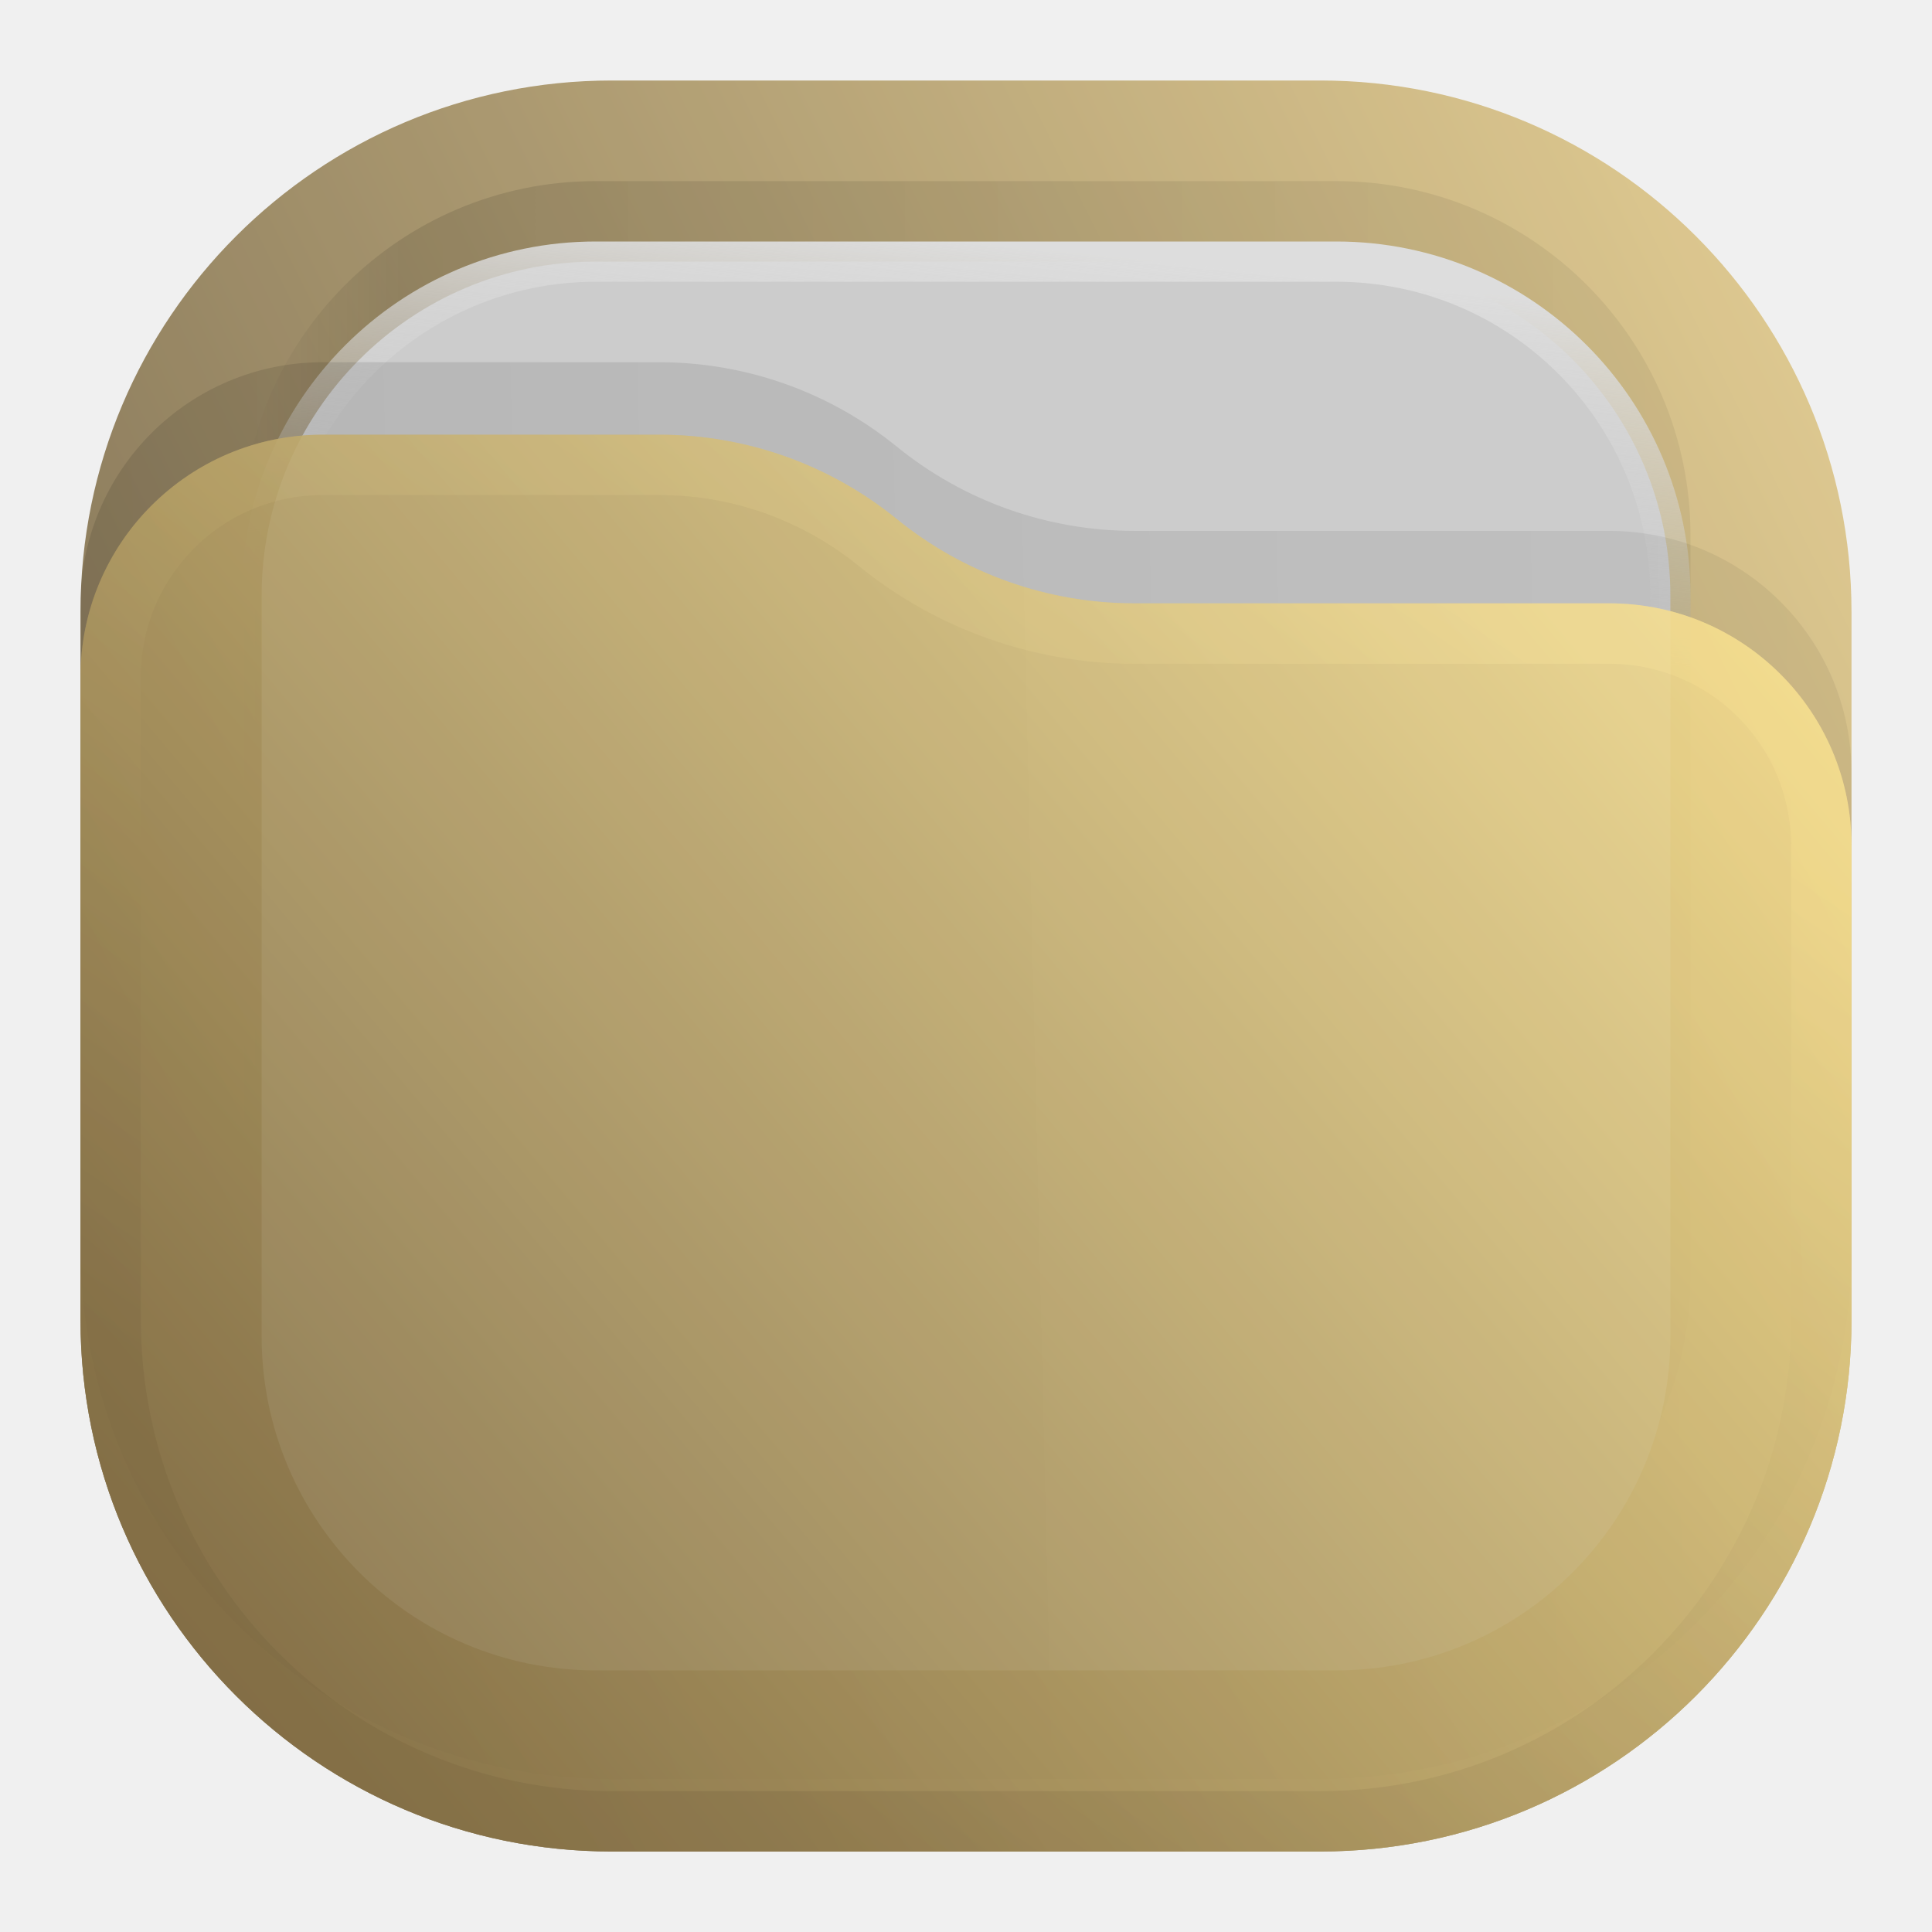
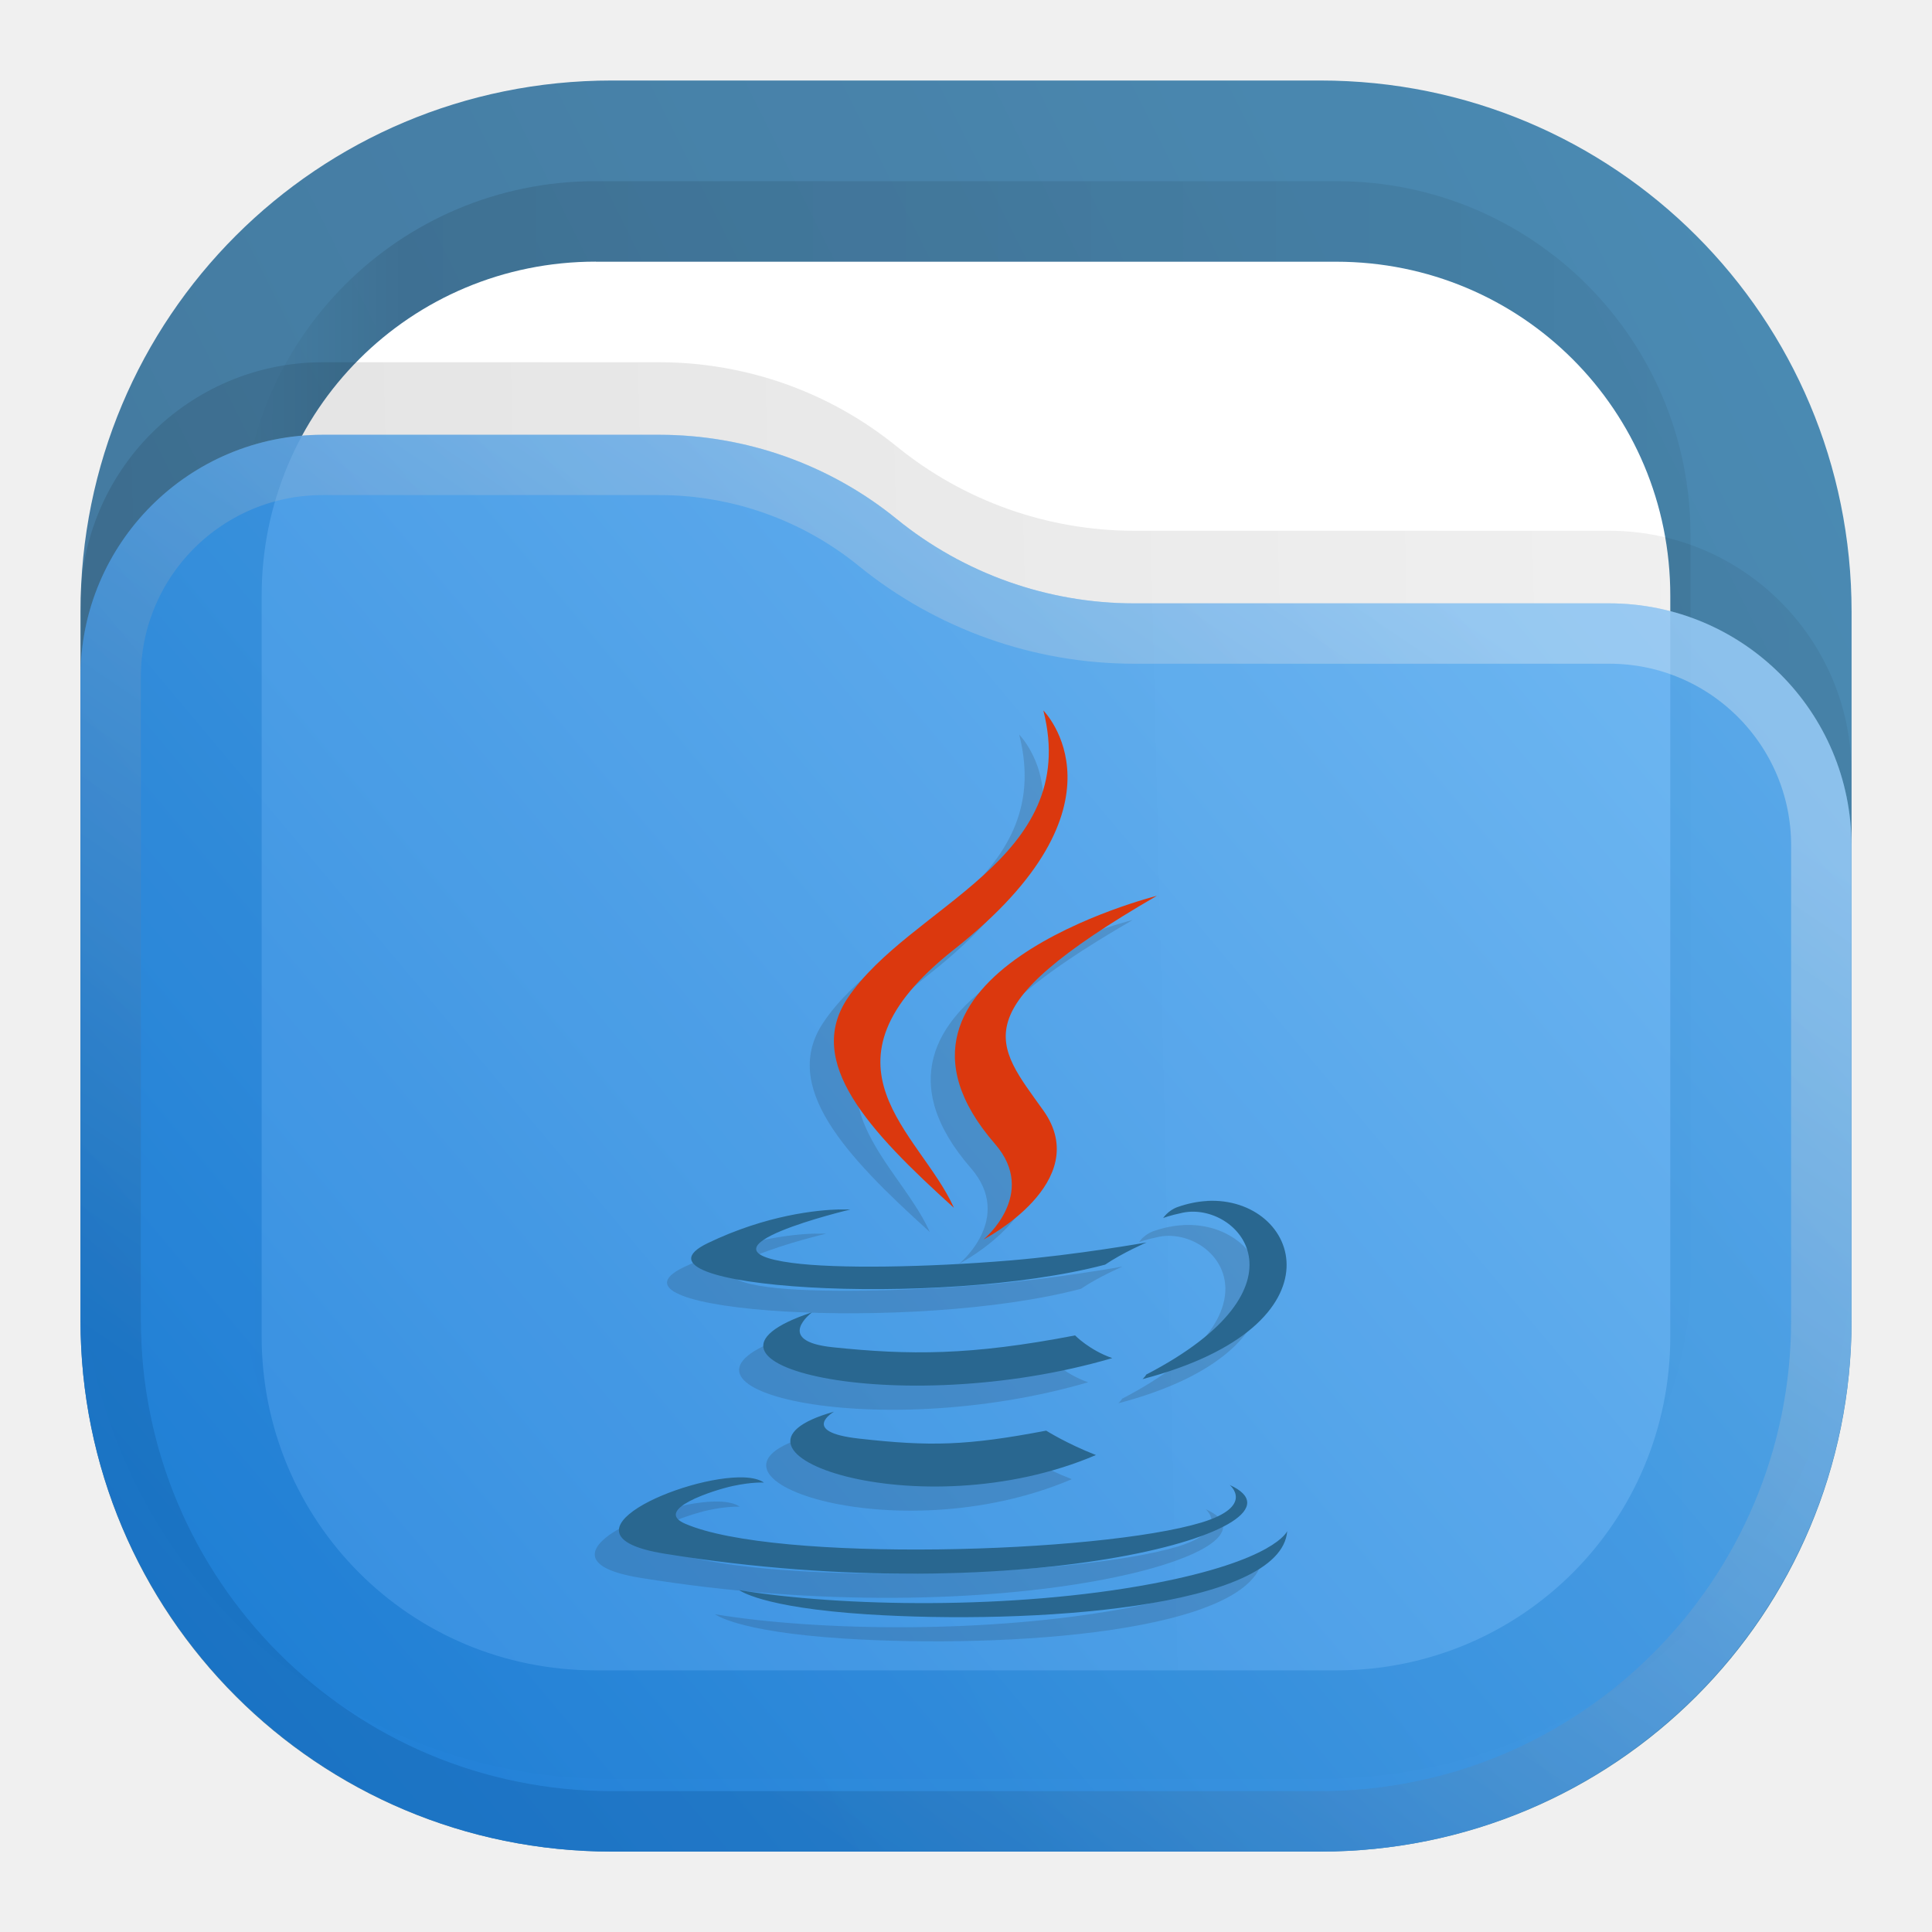
- <svg xmlns="http://www.w3.org/2000/svg" xml:space="preserve" id="svg18" width="24" height="24" fill="none" version="1.1">
-   <rect id="rect1" width="22" height="22" x="1" y="1" fill="url(#paint0_linear_211_262)" opacity=".813" rx="6.6" />
-   <rect id="rect2" width="18" height="18" x="3" y="2.25" fill="url(#paint1_linear_211_262)" fill-opacity=".875" opacity=".125" rx="4.4" />
-   <rect id="rect3" width="17.5" height="17.5" x="3.25" y="3.25" fill="#CCC" stroke="url(#paint2_linear_211_262)" stroke-width=".5" rx="4.15" />
-   <path id="path3" fill="url(#paint3_linear_211_262)" fill-opacity=".875" d="M1 7.508A3.008 3.008 0 0 1 4.008 4.5H8.19c1.075 0 2.117.37 2.95 1.048a4.678 4.678 0 0 0 2.95 1.047h5.902A3.008 3.008 0 0 1 23 9.603V15.5a6.6 6.6 0 0 1-6.6 6.6H7.6A6.6 6.6 0 0 1 1 15.5V7.508Z" opacity=".125" />
-   <g id="g5" opacity=".875">
-     <path id="path4" fill="url(#paint4_linear_211_262)" d="M1 8.408A3.008 3.008 0 0 1 4.008 5.4H8.19c1.075 0 2.117.37 2.95 1.048a4.678 4.678 0 0 0 2.95 1.047h5.902A3.008 3.008 0 0 1 23 10.503V16.4a6.6 6.6 0 0 1-6.6 6.6H7.6A6.6 6.6 0 0 1 1 16.4V8.408Z" />
-     <path id="path5" stroke="url(#paint5_linear_211_262)" stroke-linejoin="round" stroke-opacity=".375" stroke-width=".75" d="M22.625 10.503V16.4a6.225 6.225 0 0 1-6.225 6.225H7.6A6.225 6.225 0 0 1 1.375 16.4V8.408a2.633 2.633 0 0 1 2.633-2.633H8.19c.989 0 1.947.34 2.714.964a5.053 5.053 0 0 0 3.187 1.131h5.901a2.633 2.633 0 0 1 2.633 2.633Z" />
-   </g>
+ <svg xmlns="http://www.w3.org/2000/svg" xmlns:xlink="http://www.w3.org/1999/xlink" xml:space="preserve" id="svg18" width="24" height="24" fill="none" version="1.1">
  <defs id="defs18">
    <linearGradient id="paint0_linear_211_262" x1="23" x2="1" y1="1" y2="12" gradientUnits="userSpaceOnUse">
      <stop id="stop6" stop-color="#E3C880" />
      <stop id="stop7" offset="1" stop-color="#6F5C38" />
    </linearGradient>
    <linearGradient id="paint1_linear_211_262" x1="21" x2="3" y1="4" y2="4" gradientUnits="userSpaceOnUse">
      <stop id="stop8" stop-opacity=".5" />
      <stop id="stop9" offset=".89" />
      <stop id="stop10" offset="1" stop-opacity="0" />
    </linearGradient>
    <linearGradient id="paint2_linear_211_262" x1="12" x2="11.5" y1="3" y2="8" gradientUnits="userSpaceOnUse">
      <stop id="stop11" stop-color="#DDD" />
      <stop id="stop12" offset="1" stop-color="#CCC" stop-opacity="0" />
    </linearGradient>
    <linearGradient id="paint3_linear_211_262" x1="23" x2="1.012" y1="9" y2="9.521" gradientUnits="userSpaceOnUse">
      <stop id="stop13" stop-opacity=".5" />
      <stop id="stop14" offset="1" />
    </linearGradient>
    <linearGradient id="paint4_linear_211_262" x1="23" x2="1.429" y1="5.4" y2="23.512" gradientUnits="userSpaceOnUse">
      <stop id="stop15" stop-color="#FFE795" />
      <stop id="stop16" offset="1" stop-color="#7A653E" />
    </linearGradient>
    <linearGradient id="paint5_linear_211_262" x1="15" x2="5.5" y1="5.5" y2="19.5" gradientUnits="userSpaceOnUse">
      <stop id="stop17" stop-color="#FFE795" />
      <stop id="stop18" offset="1" stop-color="#7A653E" />
    </linearGradient>
    <clipPath id="clipPath18" clipPathUnits="userSpaceOnUse" />
    <clipPath id="clipPath19" clipPathUnits="userSpaceOnUse" />
    <clipPath id="clipPath20" clipPathUnits="userSpaceOnUse" />
    <clipPath id="clipPath21" clipPathUnits="userSpaceOnUse" />
    <clipPath id="clipPath22" clipPathUnits="userSpaceOnUse" />
    <path id="SVGID_1_" d="M124.12 110.1h934.48v611.52H124.12z" />
    <defs id="defs1">
      <path id="rect18" d="M124.12 110.1h934.48v611.52H124.12z" />
    </defs>
+     <linearGradient xlink:href="#linearGradient2" id="linearGradient27" gradientUnits="userSpaceOnUse" gradientTransform="translate(0,-1.66e-4)" x1="23" y1="1" x2="1" y2="12" spreadMethod="pad" />
+     <linearGradient x1="23" y1="1" x2="1" y2="12" gradientUnits="userSpaceOnUse" gradientTransform="scale(0.75)" spreadMethod="pad" id="linearGradient2">
+       <stop style="stop-opacity:1;stop-color:#2675a7" offset="0" id="stop1-9" />
+       <stop style="stop-opacity:1;stop-color:#1d5e8c" offset="1" id="stop2-8" />
+     </linearGradient>
+     <linearGradient xlink:href="#linearGradient8" id="linearGradient28" gradientUnits="userSpaceOnUse" gradientTransform="scale(0.75)" x1="21" y1="4" x2="3" y2="4" spreadMethod="pad" />
+     <linearGradient x1="21" y1="4" x2="3" y2="4" gradientUnits="userSpaceOnUse" gradientTransform="scale(0.75)" spreadMethod="pad" id="linearGradient8">
+       <stop style="stop-opacity:0.438;stop-color:#000000" offset="0" id="stop6-2" />
+       <stop style="stop-opacity:0.875;stop-color:#000000" offset="0.89" id="stop7-6" />
+       <stop style="stop-opacity:0;stop-color:#000000" offset="1" id="stop8-7" />
+     </linearGradient>
+     <clipPath clipPathUnits="userSpaceOnUse" id="clipPath8-6">
+       <path d="M 0,0 H 19 V 19 H 0 Z" id="path8-4" />
+     </clipPath>
+     <mask maskUnits="userSpaceOnUse" x="0" y="0" width="1" height="1" id="mask10-2">
+       <path id="path11-2" d="M 0,0 H 18 V 18 H 0 Z" style="fill:url(#linearGradient12);fill-opacity:1;fill-rule:nonzero;stroke:none" transform="scale(1.333333)" clip-path="url(#clipPath12-1)" />
+     </mask>
+     <linearGradient x1="12" y1="3" x2="11.5" y2="8" gradientUnits="userSpaceOnUse" gradientTransform="matrix(0.75,0,0,-0.75,0,18)" spreadMethod="pad" id="linearGradient12">
+       <stop style="stop-opacity:1;stop-color:#ffffff" offset="0" id="stop11-5" />
+       <stop style="stop-opacity:0;stop-color:#ffffff" offset="1" id="stop12-9" />
+     </linearGradient>
+     <clipPath clipPathUnits="userSpaceOnUse" id="clipPath12-1">
+       <path d="M 1,1 H 17 V 17 H 1 Z" id="path12-8" />
+     </clipPath>
+     <linearGradient xlink:href="#linearGradient14" id="linearGradient29" gradientUnits="userSpaceOnUse" gradientTransform="matrix(0.75,0,0,-0.75,0,18)" x1="12" y1="3" x2="11.5" y2="8" spreadMethod="pad" />
+     <linearGradient x1="12" y1="3" x2="11.5" y2="8" gradientUnits="userSpaceOnUse" gradientTransform="matrix(0.75,0,0,-0.75,0,18)" spreadMethod="pad" id="linearGradient14">
+       <stop style="stop-opacity:1;stop-color:#ffffff" offset="0" id="stop13-3" />
+       <stop style="stop-opacity:1;stop-color:#cccccc" offset="1" id="stop14-9" />
+     </linearGradient>
+     <clipPath clipPathUnits="userSpaceOnUse" id="clipPath14-1">
+       <path d="M 1,1 H 17 V 17 H 1 Z" id="path14-3" />
+     </clipPath>
+     <linearGradient xlink:href="#linearGradient18" id="linearGradient30" gradientUnits="userSpaceOnUse" gradientTransform="scale(0.75)" x1="23" y1="9" x2="1.012" y2="9.521" spreadMethod="pad" />
+     <linearGradient x1="23" y1="9" x2="1.012" y2="9.521" gradientUnits="userSpaceOnUse" gradientTransform="scale(0.75)" spreadMethod="pad" id="linearGradient18">
+       <stop style="stop-opacity:0.438;stop-color:#000000" offset="0" id="stop17-9" />
+       <stop style="stop-opacity:0.875;stop-color:#000000" offset="1" id="stop18-7" />
+     </linearGradient>
+     <clipPath clipPathUnits="userSpaceOnUse" id="clipPath18-4">
+       <path d="M 0,0 H 19 V 19 H 0 Z" id="path18-4" />
+     </clipPath>
+     <linearGradient xlink:href="#linearGradient20" id="linearGradient31" gradientUnits="userSpaceOnUse" gradientTransform="translate(0,-1.66e-4)" x1="23" y1="5.4" x2="1.429" y2="23.512" spreadMethod="pad" />
+     <linearGradient x1="23" y1="5.4" x2="1.429" y2="23.512" gradientUnits="userSpaceOnUse" gradientTransform="scale(0.75)" spreadMethod="pad" id="linearGradient20">
+       <stop style="stop-opacity:1;stop-color:#64b4f4" offset="0" id="stop19-9" />
+       <stop style="stop-opacity:1;stop-color:#127bdc" offset="1" id="stop20-7" />
+     </linearGradient>
+     <linearGradient id="l" x1="15" x2="5.5" y1="5.5" y2="19.5" gradientUnits="userSpaceOnUse">
+       <stop offset="0" stop-color="#85F8FF" style="stop-color:#f2f2f2;stop-opacity:1" id="stop10-6" />
+       <stop offset="1" stop-color="#105BF6" style="stop-color:#11599c;stop-opacity:1" id="stop11-1" />
+     </linearGradient>
+     <style id="current-color-scheme" type="text/css">.ColorScheme-Text { color:#dedede; }</style>
  </defs>
  <style id="style1" type="text/css">.st1{fill:#5582a1}.st2{fill:#f49734}</style>
  <g id="g27" transform="matrix(1.03155 0 0 1.03155 -.37 -.03)">
    <path id="path1" d="M39.81 1.707c.806 3.177-2.845 4.14-4.163 6.12-.897 1.348.441 2.796 2.266 4.442-.712-1.608-3.125-3.015 0-5.484 3.896-3.076 1.896-5.078 1.896-5.078zm2.412 3.933c0-.001-6.592 1.643-3.445 5.27.93 1.068-.242 2.033-.242 2.033s2.356-1.217 1.274-2.741c-1.011-1.421-1.786-2.128 2.413-4.562zm1.066 6.482c-.202.01-.416.05-.632.127-.202.072-.308.236-.308.236s.128-.05.414-.11c1.165-.242 2.835 1.56-.776 3.434-.017.045-.07.096-.072.1 4.37-1.15 3.325-3.886 1.374-3.787zm-7.815.178c-.46.012-1.54.113-2.792.718-1.977.955 4.888 1.389 8.44.454.37-.25.882-.468.882-.468s-1.457.258-2.905.38c-1.772.148-3.672.178-4.626.05-2.26-.3 1.24-1.13 1.24-1.13s-.086-.008-.24-.004zm-.578 2.187c-3.259 1.082 1.816 2.308 6.37.977-.485-.172-.793-.481-.793-.481-2.226.427-3.513.411-5.143.242-1.259-.13-.434-.738-.434-.738zm.462 2.105c-2.961.828 1.799 2.536 5.57.92-.619-.24-1.06-.517-1.06-.517-1.68.318-2.46.345-3.984.171-1.26-.144-.526-.574-.526-.574zm-1.914 1.398c-1.272-.05-4.16 1.22-1.695 1.62 7.683 1.246 14.007-.56 12.015-1.46 0 0 .542.45-.602.796-2.175.66-9.05.859-10.962.028-.687-.299.6-.713 1.005-.8.423-.092.666-.078.666-.078-.095-.068-.245-.1-.427-.106zm11.54 1.14s-.243.621-2.864 1.115c-2.959.557-6.611.494-8.775.137-.002.002.443.365 2.72.512 3.466.221 8.792-.122 8.919-1.763z" class="st1" clip-path="url(#clipPath22)" style="opacity:.15;fill:#1a1a1a;fill-opacity:1;stroke-width:.031" transform="matrix(.57157 0 0 .57157 -10.096 7.724)" />
    <path id="path2" d="M38.778 10.91c.93 1.07-.244 2.032-.244 2.032s2.357-1.217 1.276-2.741c-1.012-1.421-1.787-2.126 2.411-4.56 0-.002-6.59 1.643-3.443 5.27z" class="st2" clip-path="url(#clipPath21)" style="fill:#db380e;fill-opacity:1;stroke-width:.031" transform="matrix(.57157 0 0 .57157 -9.787 7.47)" />
    <path id="path4-7" d="M39.81 1.708s2 2.001-1.897 5.077c-3.125 2.469-.713 3.875-.002 5.483-1.825-1.646-3.162-3.095-2.265-4.442 1.318-1.98 4.97-2.941 4.163-6.118Z" class="st2" clip-path="url(#clipPath19)" style="fill:#db380e;fill-opacity:1;stroke-width:.031" transform="matrix(.57157 0 0 .57157 -9.787 7.47)" />
    <path id="path27" d="M43.288 12.122c-.202.01-.416.05-.632.127-.202.072-.308.236-.308.236s.128-.05.414-.11c1.165-.242 2.835 1.56-.776 3.434-.017.045-.07.096-.072.1 4.37-1.15 3.325-3.886 1.374-3.787zm-7.815.178c-.46.012-1.54.113-2.792.718-1.977.955 4.888 1.389 8.44.454.37-.25.882-.468.882-.468s-1.457.258-2.905.38c-1.772.148-3.672.178-4.626.05-2.26-.3 1.24-1.13 1.24-1.13s-.086-.008-.24-.004zm-.578 2.187c-3.259 1.082 1.816 2.308 6.37.977-.485-.172-.793-.481-.793-.481-2.226.427-3.513.411-5.143.242-1.259-.13-.434-.738-.434-.738zm.462 2.105c-2.961.828 1.799 2.536 5.57.92-.619-.24-1.06-.517-1.06-.517-1.68.318-2.46.345-3.984.171-1.26-.144-.526-.574-.526-.574zm-1.914 1.398c-1.272-.05-4.16 1.22-1.695 1.62 7.683 1.246 14.007-.56 12.015-1.46 0 0 .542.45-.602.796-2.175.66-9.05.859-10.962.028-.687-.299.6-.713 1.005-.8.423-.092.666-.078.666-.078-.095-.068-.245-.1-.427-.106zm11.54 1.14s-.243.621-2.864 1.115c-2.959.557-6.611.494-8.775.137-.002.002.443.365 2.72.512 3.466.221 8.792-.122 8.919-1.763z" class="st1" clip-path="url(#clipPath22)" style="fill:#296790;fill-opacity:1;stroke-width:.031" transform="matrix(.57157 0 0 .57157 -9.787 7.47)" />
  </g>
+   <g id="g2" transform="translate(1.2499996e-8,8.3e-5)">
+     <path d="m 7.599,1 h 8.803 c 3.656,0 6.599,2.943 6.599,6.599 v 8.803 c 0,3.656 -2.943,6.599 -6.599,6.599 H 7.599 C 3.943,23 1,20.057 1,16.401 V 7.598 C 1,3.943 3.943,1 7.599,1 Z" style="fill:url(#linearGradient27);stroke:none;stroke-width:1.333" opacity="0.813" id="path2-6" />
+     <g opacity="0.125" id="g9-4" transform="translate(0,-1.66e-4)">
+       <path d="m 5.551,1.688 h 6.898 c 1.828,0 3.301,1.472 3.301,3.3 v 6.899 c 0,1.828 -1.473,3.301 -3.301,3.301 H 5.551 C 3.723,15.188 2.25,13.715 2.25,11.887 V 4.988 c 0,-1.828 1.473,-3.3 3.301,-3.3 z" transform="scale(1.333333)" style="fill:url(#linearGradient28);stroke:none" opacity="1" clip-path="url(#clipPath8-6)" id="path9-5" />
+     </g>
+     <path id="path10-8" d="m 7.401,3.251 h 9.197 c 2.303,0 4.151,1.848 4.151,4.151 V 16.599 c 0,2.303 -1.848,4.151 -4.151,4.151 H 7.401 c -2.303,0 -4.151,-1.848 -4.151,-4.151 V 7.401 c 0,-2.303 1.848,-4.151 4.151,-4.151 z" style="fill:#ffffff;fill-opacity:1;fill-rule:nonzero;stroke:none;stroke-width:1.333" />
+     <g opacity="1" mask="url(#mask10-2)" id="g15-3" transform="translate(0,-1.66e-4)">
+       <path d="m 5.551,2.438 h 6.898 c 1.727,0 3.113,1.386 3.113,3.113 v 6.898 c 0,1.727 -1.386,3.113 -3.113,3.113 H 5.551 c -1.727,0 -3.113,-1.386 -3.113,-3.113 V 5.551 c 0,-1.727 1.386,-3.113 3.113,-3.113 z" style="fill:none;stroke:url(#linearGradient29);stroke-width:0.375;stroke-linecap:butt;stroke-linejoin:miter;stroke-miterlimit:4;stroke-dasharray:none;stroke-opacity:1" transform="scale(1.333333)" clip-path="url(#clipPath14-1)" id="path15-1" />
+     </g>
+     <g opacity="0.125" id="g19-2" transform="translate(0,-1.66e-4)">
+       <path d="m 0.75,5.633 c 0,-1.246 1.012,-2.258 2.258,-2.258 h 3.133 c 0.808,0 1.589,0.277 2.214,0.785 0.625,0.508 1.407,0.785 2.211,0.785 h 4.426 c 1.246,0 2.258,1.012 2.258,2.258 v 4.422 c 0,2.734 -2.215,4.949 -4.949,4.949 H 5.699 c -2.734,0 -4.949,-2.215 -4.949,-4.949 z" transform="scale(1.333333)" style="fill:url(#linearGradient30);stroke:none" opacity="1" clip-path="url(#clipPath18-4)" id="path19-2" />
+     </g>
+     <path d="M 1,8.406 C 1,6.745 2.349,5.401 4.011,5.401 H 8.188 c 1.077,0 2.119,0.369 2.952,1.047 0.833,0.677 1.876,1.047 2.948,1.047 h 5.901 c 1.661,0 3.011,1.349 3.011,3.011 v 5.896 c 0,3.645 -2.953,6.599 -6.599,6.599 H 7.599 C 3.953,23 1,20.047 1,16.401 Z" style="fill:url(#linearGradient31);stroke:none;stroke-width:1.333" opacity="0.875" id="path20-9" />
+     <path stroke="url(#l)" stroke-linejoin="round" stroke-opacity="0.375" stroke-width="0.75" d="M 22.625,10.503 V 16.4 A 6.225,6.225 0 0 1 16.4,22.625 H 7.6 A 6.225,6.225 0 0 1 1.375,16.4 V 8.408 A 2.633,2.633 0 0 1 4.008,5.775 H 8.19 c 0.989,0 1.947,0.34 2.714,0.964 a 5.053,5.053 0 0 0 3.187,1.131 h 5.901 a 2.633,2.633 0 0 1 2.633,2.633 z" style="opacity:0.875;stroke:url(#l)" id="path26" />
+   </g>
+   <path id="path3" style="fill:#1a1a1a;fill-opacity:1;stroke-width:1;opacity:0.15" class="ColorScheme-Text" d="m 14.697,15.219 c -0.118,0.006 -0.242,0.031 -0.368,0.075 -0.119,0.042 -0.18,0.137 -0.18,0.137 0,0 0.075,-0.031 0.242,-0.066 0.682,-0.143 1.661,0.913 -0.453,2.011 -0.011,0.026 -0.045,0.054 -0.045,0.056 2.557,-0.672 1.945,-2.273 0.804,-2.214 z m -4.571,0.105 c -0.269,0.007 -0.901,0.066 -1.635,0.419 -1.155,0.559 2.859,0.815 4.937,0.267 0.216,-0.147 0.515,-0.276 0.515,-0.276 0,0 -0.85,0.153 -1.697,0.224 -1.036,0.086 -2.15,0.105 -2.708,0.03 -1.322,-0.176 0.725,-0.663 0.725,-0.663 0,0 -0.047,-0.002 -0.137,10e-7 z m -0.338,1.278 c -1.909,0.633 1.061,1.35 3.729,0.569 -0.284,-0.099 -0.462,-0.282 -0.462,-0.282 -1.302,0.251 -2.059,0.246 -3.011,0.147 -0.737,-0.077 -0.256,-0.434 -0.256,-0.434 z m 0.271,1.235 c -1.731,0.484 1.051,1.481 3.255,0.538 -0.361,-0.141 -0.618,-0.303 -0.618,-0.303 -0.983,0.187 -1.439,0.199 -2.332,0.098 -0.737,-0.084 -0.304,-0.333 -0.304,-0.333 z m -1.116,0.816 c -0.744,-0.029 -2.432,0.714 -0.99,0.947 4.491,0.73 8.189,-0.328 7.023,-0.853 0,0 0.319,0.262 -0.35,0.466 -1.273,0.385 -5.297,0.501 -6.415,0.015 -0.402,-0.174 0.353,-0.417 0.59,-0.468 0.246,-0.053 0.389,-0.043 0.389,-0.043 -0.056,-0.039 -0.142,-0.06 -0.248,-0.064 z m 6.747,0.667 c 0,0 -0.143,0.364 -1.678,0.654 -1.731,0.326 -3.864,0.288 -5.129,0.079 0,-0.002 0.259,0.215 1.592,0.301 2.028,0.13 5.143,-0.075 5.215,-1.034 z" />
+   <path id="path1-1" style="fill:#296790;fill-opacity:1;stroke-width:1" class="ColorScheme-Text" d="m 14.997,14.919 c -0.118,0.006 -0.242,0.031 -0.368,0.075 -0.119,0.042 -0.18,0.137 -0.18,0.137 0,0 0.075,-0.031 0.242,-0.066 0.682,-0.143 1.661,0.913 -0.453,2.011 -0.011,0.026 -0.045,0.054 -0.045,0.056 2.557,-0.672 1.945,-2.273 0.804,-2.214 z m -4.571,0.105 c -0.269,0.007 -0.901,0.066 -1.635,0.419 -1.155,0.559 2.859,0.815 4.937,0.267 0.216,-0.147 0.515,-0.276 0.515,-0.276 0,0 -0.85,0.153 -1.697,0.224 -1.036,0.086 -2.15,0.105 -2.708,0.03 -1.322,-0.176 0.725,-0.663 0.725,-0.663 0,0 -0.047,-0.002 -0.137,10e-7 z m -0.338,1.278 c -1.909,0.633 1.061,1.35 3.729,0.569 -0.284,-0.099 -0.462,-0.282 -0.462,-0.282 -1.302,0.251 -2.059,0.246 -3.011,0.147 -0.737,-0.077 -0.256,-0.434 -0.256,-0.434 z m 0.271,1.235 c -1.731,0.484 1.051,1.481 3.255,0.538 -0.361,-0.141 -0.618,-0.303 -0.618,-0.303 -0.983,0.187 -1.439,0.199 -2.332,0.098 -0.737,-0.084 -0.304,-0.333 -0.304,-0.333 z m -1.116,0.816 c -0.744,-0.029 -2.432,0.714 -0.99,0.947 4.491,0.73 8.189,-0.328 7.023,-0.853 0,0 0.319,0.262 -0.35,0.466 -1.273,0.385 -5.297,0.501 -6.415,0.015 -0.402,-0.174 0.353,-0.417 0.59,-0.468 0.246,-0.053 0.389,-0.043 0.389,-0.043 -0.056,-0.039 -0.142,-0.06 -0.248,-0.064 z m 6.747,0.667 c 0,0 -0.143,0.364 -1.678,0.654 -1.731,0.326 -3.864,0.288 -5.129,0.079 0,-0.002 0.259,0.215 1.592,0.301 2.028,0.13 5.143,-0.075 5.215,-1.034 z" />
+   <path d="m 12.661,9.126 c 0.473,1.858 -1.662,2.422 -2.434,3.577 -0.526,0.79 0.256,1.638 1.323,2.601 -0.418,-0.939 -1.828,-1.765 0,-3.208 C 13.831,10.296 12.661,9.126 12.661,9.126 Z m 1.41,2.302 c 0.002,0 -3.852,0.962 -2.011,3.082 0.543,0.625 -0.143,1.188 -0.143,1.188 0,0 1.378,-0.712 0.744,-1.603 -0.592,-0.831 -1.045,-1.244 1.41,-2.667 z" style="color:#dedede;fill:#1a1a1a;fill-opacity:1;stroke-width:1;opacity:0.15" id="path4" />
+   <path d="m 12.961,8.826 c 0.473,1.858 -1.662,2.422 -2.434,3.577 -0.526,0.79 0.256,1.638 1.323,2.601 -0.418,-0.939 -1.828,-1.765 0,-3.208 2.281,-1.799 1.111,-2.97 1.111,-2.97 z m 1.41,2.302 c 0.002,0 -3.852,0.962 -2.011,3.082 0.543,0.625 -0.143,1.188 -0.143,1.188 0,0 1.378,-0.712 0.744,-1.603 -0.592,-0.831 -1.045,-1.244 1.41,-2.667 z" style="color:#dedede;fill:#db380e;fill-opacity:1;stroke-width:1" id="path1-4" />
</svg>
